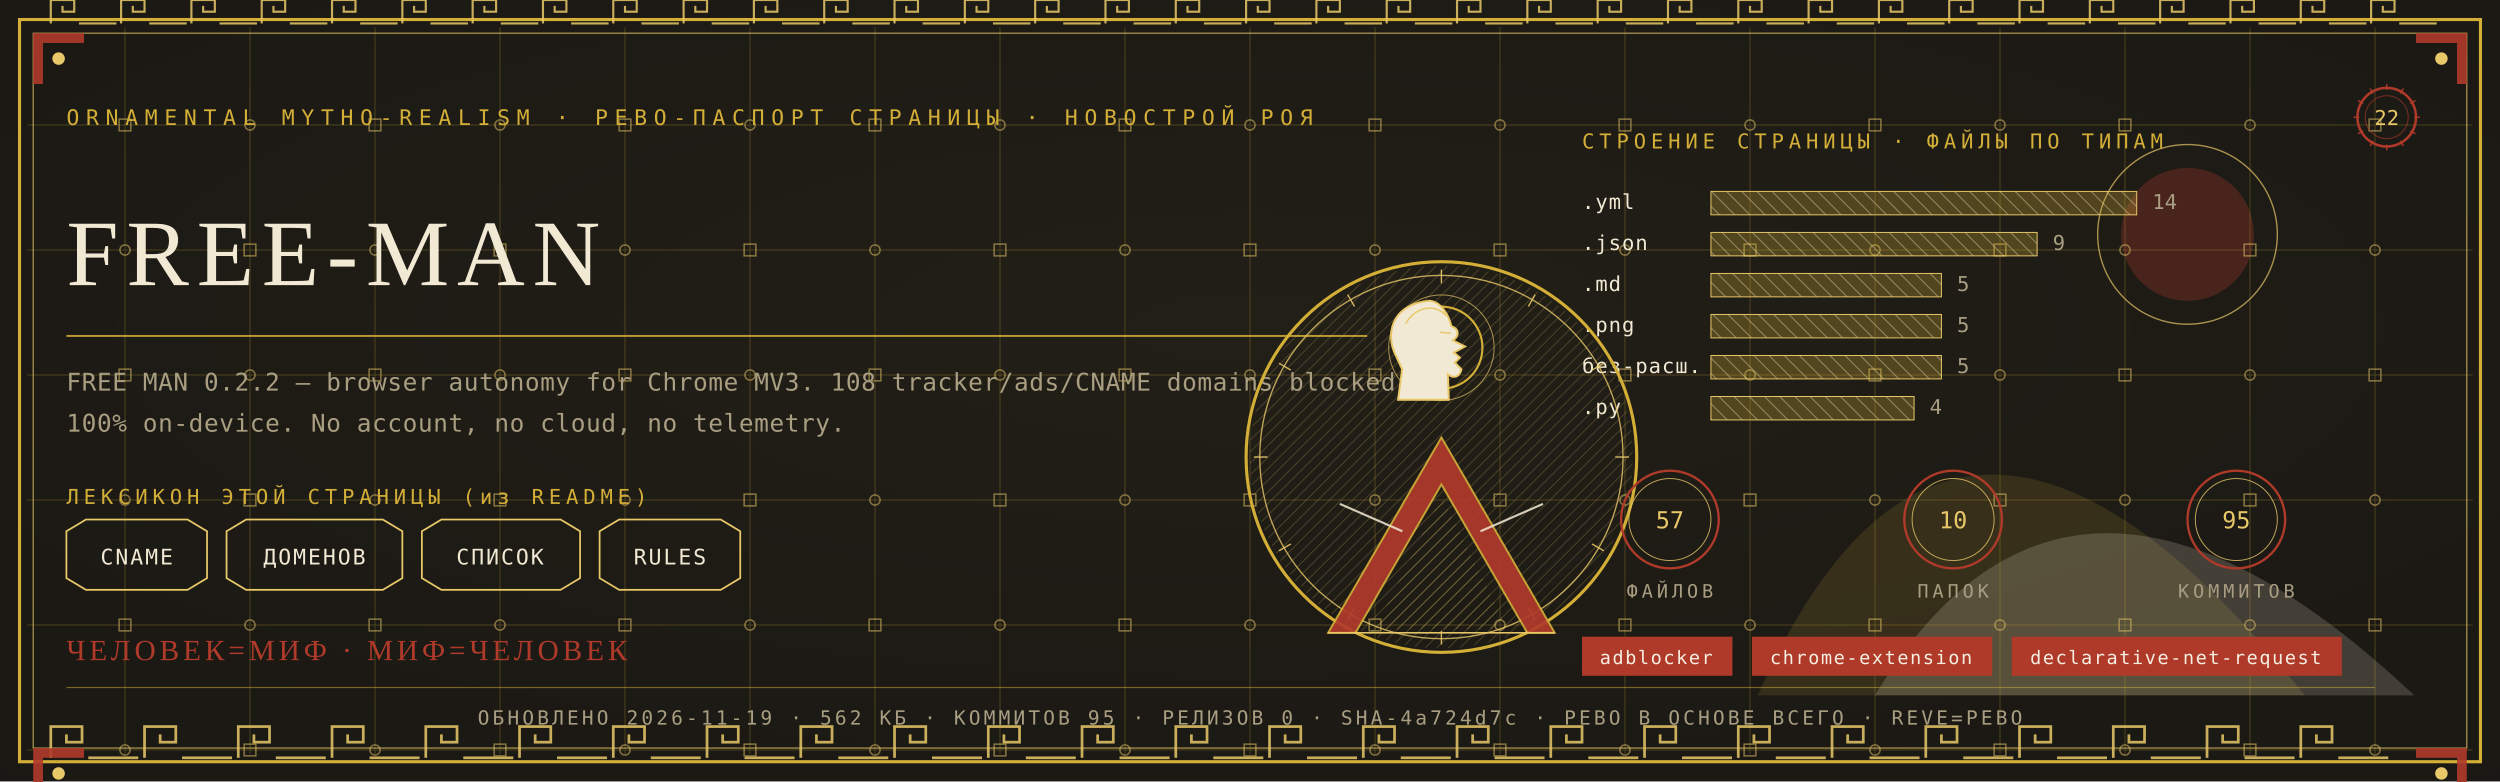
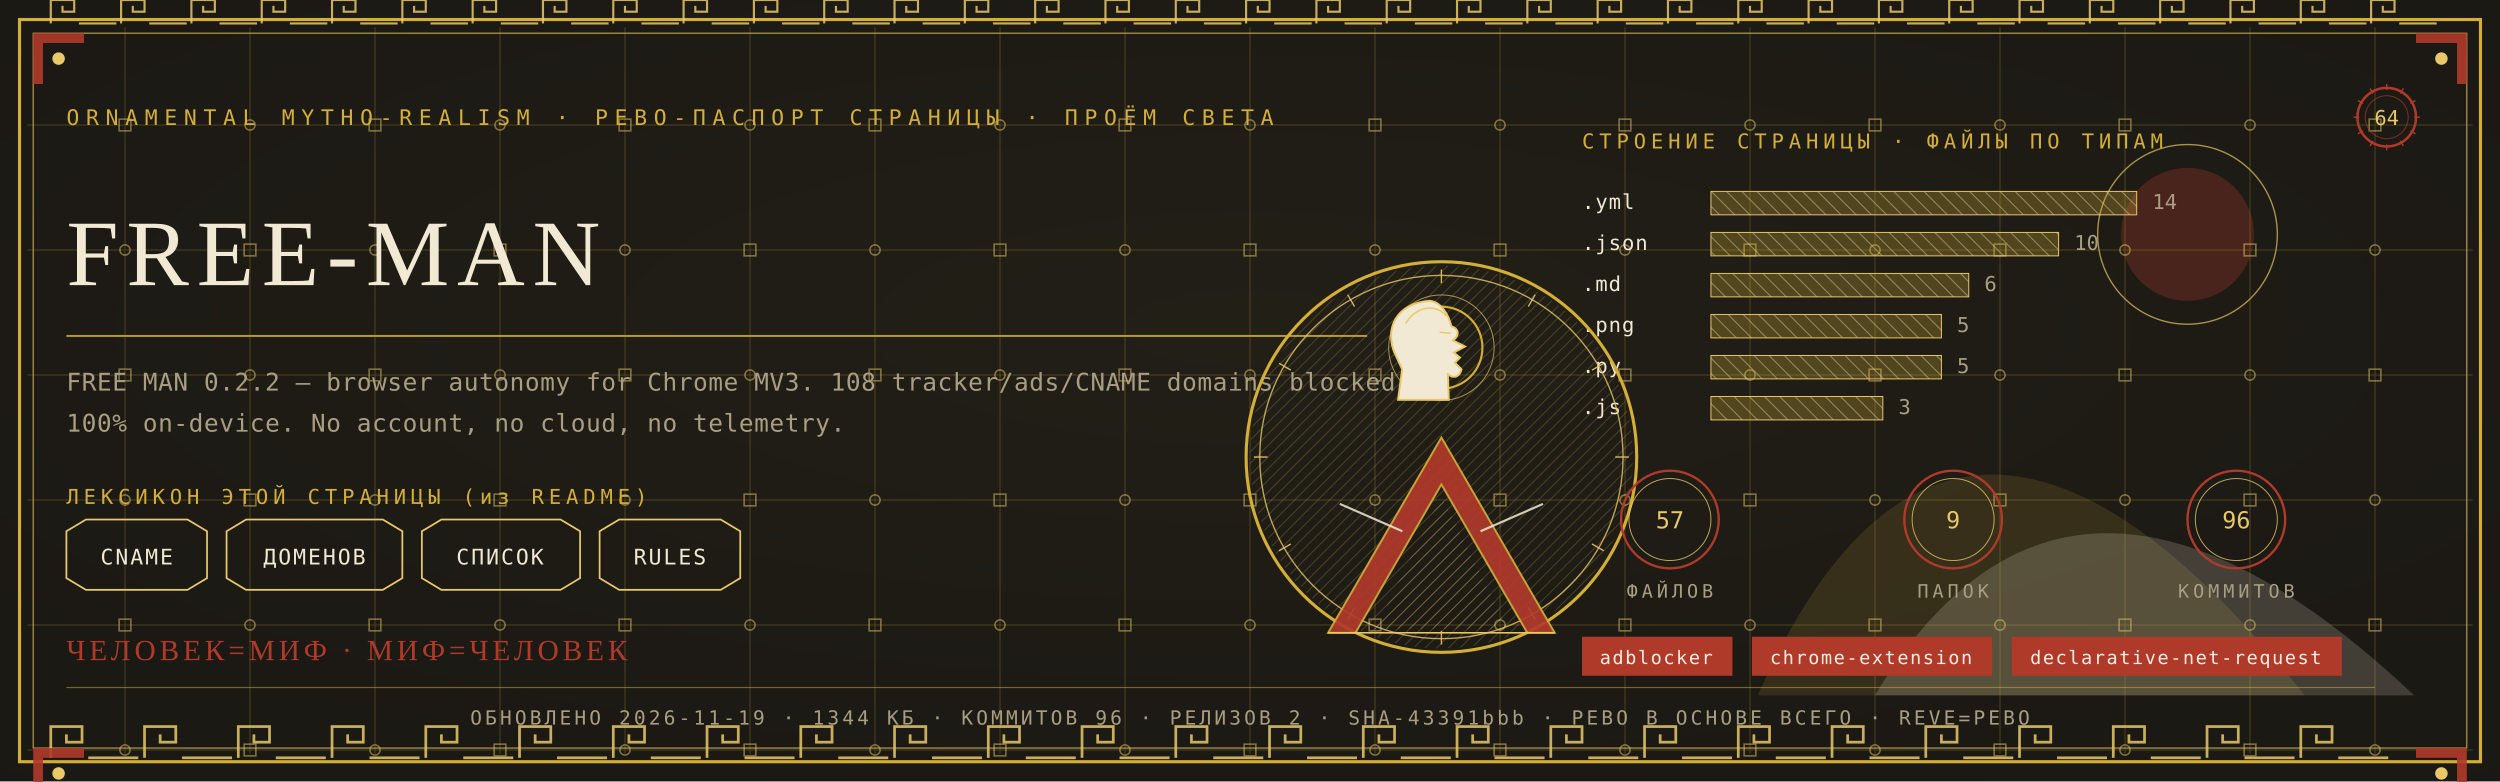
<svg xmlns="http://www.w3.org/2000/svg" viewBox="0 0 1280 400" width="1280" height="400">
  <defs>
-     <radialGradient id="rp22" cx="0.5" cy="0.42" r="1.1">
+     <radialGradient id="rp64" cx="0.5" cy="0.42" r="1.1">
      <stop offset="0" stop-color="#232017" />
      <stop offset="1" stop-color="#171512" />
    </radialGradient>
    <pattern id="hatchm" width="4.2" height="4.2" patternUnits="userSpaceOnUse" patternTransform="rotate(45)">
      <rect width="4.2" height="4.2" fill="none" />
      <line x1="0" y1="0" x2="0" y2="4.2" stroke="#E8C868" stroke-width="0.5" />
    </pattern>
    <pattern id="hatchv" width="5.5" height="5.5" patternUnits="userSpaceOnUse" patternTransform="rotate(-45)">
      <rect width="5.5" height="5.5" fill="none" />
      <line x1="0" y1="0" x2="0" y2="5.5" stroke="#F2E9D4" stroke-width="0.5" />
    </pattern>
  </defs>
  <rect width="1280" height="400" fill="#171512" />
-   <rect width="1280" height="400" fill="url(#rp22)" opacity="0.94" />
+   <rect width="1280" height="400" fill="url(#rp64)" opacity="0.94" />
  <path d="M 900 356 Q 1000 130 1180 356 Z" fill="#D4AF37" opacity="0.14" />
  <path d="M 960 356 Q 1060 190 1236 356 Z" fill="#F2E9D4" opacity="0.18" />
  <circle cx="1120" cy="120" r="34" fill="#B03A2A" opacity="0.30" />
  <circle cx="1120" cy="120" r="46" fill="none" stroke="#E8C868" stroke-width="0.7" opacity="0.7" />
  <g stroke="#D4AF37" stroke-width="0.45" opacity="0.30">
    <line x1="64" y1="14" x2="64" y2="386" />
    <line x1="128" y1="14" x2="128" y2="386" />
    <line x1="192" y1="14" x2="192" y2="386" />
    <line x1="256" y1="14" x2="256" y2="386" />
    <line x1="320" y1="14" x2="320" y2="386" />
    <line x1="384" y1="14" x2="384" y2="386" />
    <line x1="448" y1="14" x2="448" y2="386" />
    <line x1="512" y1="14" x2="512" y2="386" />
    <line x1="576" y1="14" x2="576" y2="386" />
    <line x1="640" y1="14" x2="640" y2="386" />
    <line x1="704" y1="14" x2="704" y2="386" />
    <line x1="768" y1="14" x2="768" y2="386" />
    <line x1="832" y1="14" x2="832" y2="386" />
    <line x1="896" y1="14" x2="896" y2="386" />
    <line x1="960" y1="14" x2="960" y2="386" />
    <line x1="1024" y1="14" x2="1024" y2="386" />
    <line x1="1088" y1="14" x2="1088" y2="386" />
    <line x1="1152" y1="14" x2="1152" y2="386" />
    <line x1="1216" y1="14" x2="1216" y2="386" />
    <line x1="14" y1="64" x2="1266" y2="64" />
    <line x1="14" y1="128" x2="1266" y2="128" />
    <line x1="14" y1="192" x2="1266" y2="192" />
    <line x1="14" y1="256" x2="1266" y2="256" />
    <line x1="14" y1="320" x2="1266" y2="320" />
    <line x1="14" y1="384" x2="1266" y2="384" />
  </g>
  <g fill="none" stroke="#E8C868" stroke-width="0.8" opacity="0.5">
    <rect x="61" y="61" width="6" height="6" />
    <circle cx="64" cy="128" r="2.6" />
    <rect x="61" y="189" width="6" height="6" />
    <circle cx="64" cy="256" r="2.6" />
    <rect x="61" y="317" width="6" height="6" />
    <circle cx="64" cy="384" r="2.6" />
    <circle cx="128" cy="64" r="2.6" />
    <rect x="125" y="125" width="6" height="6" />
    <circle cx="128" cy="192" r="2.6" />
    <rect x="125" y="253" width="6" height="6" />
    <circle cx="128" cy="320" r="2.6" />
    <rect x="125" y="381" width="6" height="6" />
    <rect x="189" y="61" width="6" height="6" />
    <circle cx="192" cy="128" r="2.6" />
    <rect x="189" y="189" width="6" height="6" />
    <circle cx="192" cy="256" r="2.6" />
    <rect x="189" y="317" width="6" height="6" />
    <circle cx="192" cy="384" r="2.6" />
    <circle cx="256" cy="64" r="2.6" />
    <rect x="253" y="125" width="6" height="6" />
    <circle cx="256" cy="192" r="2.6" />
    <rect x="253" y="253" width="6" height="6" />
    <circle cx="256" cy="320" r="2.6" />
    <rect x="253" y="381" width="6" height="6" />
    <rect x="317" y="61" width="6" height="6" />
    <circle cx="320" cy="128" r="2.6" />
    <rect x="317" y="189" width="6" height="6" />
    <circle cx="320" cy="256" r="2.6" />
    <rect x="317" y="317" width="6" height="6" />
    <circle cx="320" cy="384" r="2.6" />
    <circle cx="384" cy="64" r="2.6" />
    <rect x="381" y="125" width="6" height="6" />
    <circle cx="384" cy="192" r="2.6" />
    <rect x="381" y="253" width="6" height="6" />
    <circle cx="384" cy="320" r="2.6" />
    <rect x="381" y="381" width="6" height="6" />
    <rect x="445" y="61" width="6" height="6" />
    <circle cx="448" cy="128" r="2.6" />
    <rect x="445" y="189" width="6" height="6" />
    <circle cx="448" cy="256" r="2.6" />
    <rect x="445" y="317" width="6" height="6" />
    <circle cx="448" cy="384" r="2.6" />
    <circle cx="512" cy="64" r="2.6" />
    <rect x="509" y="125" width="6" height="6" />
    <circle cx="512" cy="192" r="2.6" />
    <rect x="509" y="253" width="6" height="6" />
    <circle cx="512" cy="320" r="2.6" />
    <rect x="509" y="381" width="6" height="6" />
    <rect x="573" y="61" width="6" height="6" />
    <circle cx="576" cy="128" r="2.6" />
    <rect x="573" y="189" width="6" height="6" />
    <circle cx="576" cy="256" r="2.6" />
    <rect x="573" y="317" width="6" height="6" />
    <circle cx="576" cy="384" r="2.6" />
    <circle cx="640" cy="64" r="2.6" />
    <rect x="637" y="125" width="6" height="6" />
    <circle cx="640" cy="192" r="2.6" />
    <rect x="637" y="253" width="6" height="6" />
    <circle cx="640" cy="320" r="2.6" />
    <rect x="637" y="381" width="6" height="6" />
    <rect x="701" y="61" width="6" height="6" />
    <circle cx="704" cy="128" r="2.6" />
    <rect x="701" y="189" width="6" height="6" />
    <circle cx="704" cy="256" r="2.6" />
    <rect x="701" y="317" width="6" height="6" />
    <circle cx="704" cy="384" r="2.6" />
    <circle cx="768" cy="64" r="2.6" />
    <rect x="765" y="125" width="6" height="6" />
    <circle cx="768" cy="192" r="2.6" />
    <rect x="765" y="253" width="6" height="6" />
    <circle cx="768" cy="320" r="2.6" />
    <rect x="765" y="381" width="6" height="6" />
    <rect x="829" y="61" width="6" height="6" />
    <circle cx="832" cy="128" r="2.6" />
    <rect x="829" y="189" width="6" height="6" />
    <circle cx="832" cy="256" r="2.6" />
    <rect x="829" y="317" width="6" height="6" />
    <circle cx="832" cy="384" r="2.6" />
    <circle cx="896" cy="64" r="2.6" />
    <rect x="893" y="125" width="6" height="6" />
    <circle cx="896" cy="192" r="2.6" />
    <rect x="893" y="253" width="6" height="6" />
    <circle cx="896" cy="320" r="2.6" />
    <rect x="893" y="381" width="6" height="6" />
    <rect x="957" y="61" width="6" height="6" />
    <circle cx="960" cy="128" r="2.6" />
    <rect x="957" y="189" width="6" height="6" />
    <circle cx="960" cy="256" r="2.6" />
    <rect x="957" y="317" width="6" height="6" />
    <circle cx="960" cy="384" r="2.6" />
    <circle cx="1024" cy="64" r="2.6" />
    <rect x="1021" y="125" width="6" height="6" />
    <circle cx="1024" cy="192" r="2.6" />
    <rect x="1021" y="253" width="6" height="6" />
    <circle cx="1024" cy="320" r="2.6" />
    <rect x="1021" y="381" width="6" height="6" />
    <rect x="1085" y="61" width="6" height="6" />
    <circle cx="1088" cy="128" r="2.6" />
    <rect x="1085" y="189" width="6" height="6" />
    <circle cx="1088" cy="256" r="2.6" />
    <rect x="1085" y="317" width="6" height="6" />
    <circle cx="1088" cy="384" r="2.6" />
    <circle cx="1152" cy="64" r="2.6" />
    <rect x="1149" y="125" width="6" height="6" />
    <circle cx="1152" cy="192" r="2.6" />
    <rect x="1149" y="253" width="6" height="6" />
    <circle cx="1152" cy="320" r="2.6" />
    <rect x="1149" y="381" width="6" height="6" />
    <rect x="1213" y="61" width="6" height="6" />
    <circle cx="1216" cy="128" r="2.6" />
    <rect x="1213" y="189" width="6" height="6" />
    <circle cx="1216" cy="256" r="2.6" />
    <rect x="1213" y="317" width="6" height="6" />
    <circle cx="1216" cy="384" r="2.6" />
  </g>
  <rect x="10" y="10" width="1260" height="380" fill="none" stroke="#D4AF37" stroke-width="1.6" />
  <rect x="17" y="17" width="1246" height="366" fill="none" stroke="#E8C868" stroke-width="0.6" opacity="0.75" />
  <g fill="none" stroke="#E8C868" stroke-width="1.4" opacity="0.85">
    <path d="M 26 388 L 26 372 L 42 372 L 42 380.0 L 34.0 380.0 L 34.0 376.0" />
    <line x1="45.2" y1="388" x2="70.8" y2="388" />
    <path d="M 74 388 L 74 372 L 90 372 L 90 380.0 L 82.0 380.0 L 82.0 376.0" />
    <line x1="93.2" y1="388" x2="118.8" y2="388" />
    <path d="M 122 388 L 122 372 L 138 372 L 138 380.0 L 130.0 380.0 L 130.0 376.0" />
    <line x1="141.2" y1="388" x2="166.8" y2="388" />
    <path d="M 170 388 L 170 372 L 186 372 L 186 380.0 L 178.0 380.0 L 178.0 376.0" />
    <line x1="189.2" y1="388" x2="214.8" y2="388" />
    <path d="M 218 388 L 218 372 L 234 372 L 234 380.0 L 226.0 380.0 L 226.0 376.0" />
    <line x1="237.2" y1="388" x2="262.8" y2="388" />
    <path d="M 266 388 L 266 372 L 282 372 L 282 380.0 L 274.0 380.0 L 274.0 376.0" />
    <line x1="285.2" y1="388" x2="310.8" y2="388" />
    <path d="M 314 388 L 314 372 L 330 372 L 330 380.0 L 322.0 380.0 L 322.0 376.0" />
    <line x1="333.2" y1="388" x2="358.8" y2="388" />
    <path d="M 362 388 L 362 372 L 378 372 L 378 380.0 L 370.0 380.0 L 370.0 376.0" />
    <line x1="381.2" y1="388" x2="406.8" y2="388" />
    <path d="M 410 388 L 410 372 L 426 372 L 426 380.0 L 418.0 380.0 L 418.0 376.0" />
    <line x1="429.2" y1="388" x2="454.8" y2="388" />
    <path d="M 458 388 L 458 372 L 474 372 L 474 380.0 L 466.0 380.0 L 466.0 376.0" />
    <line x1="477.2" y1="388" x2="502.8" y2="388" />
    <path d="M 506 388 L 506 372 L 522 372 L 522 380.0 L 514.0 380.0 L 514.0 376.0" />
    <line x1="525.2" y1="388" x2="550.8" y2="388" />
    <path d="M 554 388 L 554 372 L 570 372 L 570 380.0 L 562.0 380.0 L 562.0 376.0" />
    <line x1="573.2" y1="388" x2="598.8" y2="388" />
    <path d="M 602 388 L 602 372 L 618 372 L 618 380.0 L 610.0 380.0 L 610.0 376.0" />
    <line x1="621.2" y1="388" x2="646.8" y2="388" />
    <path d="M 650 388 L 650 372 L 666 372 L 666 380.0 L 658.0 380.0 L 658.0 376.0" />
    <line x1="669.2" y1="388" x2="694.8" y2="388" />
    <path d="M 698 388 L 698 372 L 714 372 L 714 380.0 L 706.0 380.0 L 706.0 376.0" />
    <line x1="717.2" y1="388" x2="742.8" y2="388" />
    <path d="M 746 388 L 746 372 L 762 372 L 762 380.0 L 754.0 380.0 L 754.0 376.0" />
    <line x1="765.2" y1="388" x2="790.8" y2="388" />
    <path d="M 794 388 L 794 372 L 810 372 L 810 380.0 L 802.0 380.0 L 802.0 376.0" />
    <line x1="813.2" y1="388" x2="838.8" y2="388" />
    <path d="M 842 388 L 842 372 L 858 372 L 858 380.0 L 850.0 380.0 L 850.0 376.0" />
    <line x1="861.2" y1="388" x2="886.8" y2="388" />
    <path d="M 890 388 L 890 372 L 906 372 L 906 380.0 L 898.0 380.0 L 898.0 376.0" />
    <line x1="909.2" y1="388" x2="934.8" y2="388" />
    <path d="M 938 388 L 938 372 L 954 372 L 954 380.0 L 946.0 380.0 L 946.0 376.0" />
    <line x1="957.2" y1="388" x2="982.8" y2="388" />
    <path d="M 986 388 L 986 372 L 1002 372 L 1002 380.0 L 994.0 380.0 L 994.0 376.0" />
    <line x1="1005.2" y1="388" x2="1030.8" y2="388" />
    <path d="M 1034 388 L 1034 372 L 1050 372 L 1050 380.0 L 1042.0 380.0 L 1042.0 376.0" />
    <line x1="1053.2" y1="388" x2="1078.8" y2="388" />
    <path d="M 1082 388 L 1082 372 L 1098 372 L 1098 380.0 L 1090.0 380.0 L 1090.0 376.0" />
    <line x1="1101.2" y1="388" x2="1126.8" y2="388" />
    <path d="M 1130 388 L 1130 372 L 1146 372 L 1146 380.0 L 1138.0 380.0 L 1138.0 376.0" />
    <line x1="1149.2" y1="388" x2="1174.8" y2="388" />
    <path d="M 1178 388 L 1178 372 L 1194 372 L 1194 380.0 L 1186.0 380.0 L 1186.0 376.0" />
    <line x1="1197.2" y1="388" x2="1222.8" y2="388" />
  </g>
  <g fill="none" stroke="#E8C868" stroke-width="1.1" opacity="0.85">
    <path d="M 26 12 L 26 0 L 38 0 L 38 6.0 L 32.0 6.0 L 32.0 3.0" />
    <line x1="40.4" y1="12" x2="59.6" y2="12" />
    <path d="M 62 12 L 62 0 L 74 0 L 74 6.0 L 68.0 6.0 L 68.0 3.0" />
    <line x1="76.4" y1="12" x2="95.6" y2="12" />
    <path d="M 98 12 L 98 0 L 110 0 L 110 6.0 L 104.0 6.0 L 104.0 3.0" />
    <line x1="112.4" y1="12" x2="131.6" y2="12" />
    <path d="M 134 12 L 134 0 L 146 0 L 146 6.0 L 140.0 6.0 L 140.0 3.0" />
    <line x1="148.4" y1="12" x2="167.6" y2="12" />
    <path d="M 170 12 L 170 0 L 182 0 L 182 6.0 L 176.0 6.0 L 176.0 3.0" />
    <line x1="184.4" y1="12" x2="203.6" y2="12" />
    <path d="M 206 12 L 206 0 L 218 0 L 218 6.0 L 212.0 6.0 L 212.0 3.0" />
    <line x1="220.4" y1="12" x2="239.6" y2="12" />
    <path d="M 242 12 L 242 0 L 254 0 L 254 6.0 L 248.0 6.0 L 248.0 3.0" />
    <line x1="256.4" y1="12" x2="275.6" y2="12" />
    <path d="M 278 12 L 278 0 L 290 0 L 290 6.0 L 284.0 6.0 L 284.0 3.0" />
    <line x1="292.4" y1="12" x2="311.6" y2="12" />
    <path d="M 314 12 L 314 0 L 326 0 L 326 6.0 L 320.0 6.0 L 320.0 3.0" />
    <line x1="328.4" y1="12" x2="347.6" y2="12" />
    <path d="M 350 12 L 350 0 L 362 0 L 362 6.0 L 356.0 6.0 L 356.0 3.0" />
    <line x1="364.4" y1="12" x2="383.6" y2="12" />
    <path d="M 386 12 L 386 0 L 398 0 L 398 6.0 L 392.0 6.0 L 392.0 3.0" />
    <line x1="400.4" y1="12" x2="419.6" y2="12" />
    <path d="M 422 12 L 422 0 L 434 0 L 434 6.0 L 428.0 6.0 L 428.0 3.0" />
    <line x1="436.4" y1="12" x2="455.6" y2="12" />
    <path d="M 458 12 L 458 0 L 470 0 L 470 6.0 L 464.0 6.0 L 464.0 3.0" />
    <line x1="472.4" y1="12" x2="491.6" y2="12" />
    <path d="M 494 12 L 494 0 L 506 0 L 506 6.0 L 500.0 6.0 L 500.0 3.0" />
    <line x1="508.4" y1="12" x2="527.6" y2="12" />
    <path d="M 530 12 L 530 0 L 542 0 L 542 6.0 L 536.0 6.0 L 536.0 3.0" />
    <line x1="544.4" y1="12" x2="563.6" y2="12" />
    <path d="M 566 12 L 566 0 L 578 0 L 578 6.0 L 572.0 6.0 L 572.0 3.0" />
    <line x1="580.4" y1="12" x2="599.6" y2="12" />
    <path d="M 602 12 L 602 0 L 614 0 L 614 6.0 L 608.0 6.0 L 608.0 3.0" />
    <line x1="616.4" y1="12" x2="635.6" y2="12" />
    <path d="M 638 12 L 638 0 L 650 0 L 650 6.0 L 644.0 6.0 L 644.0 3.0" />
    <line x1="652.4" y1="12" x2="671.6" y2="12" />
    <path d="M 674 12 L 674 0 L 686 0 L 686 6.0 L 680.0 6.0 L 680.0 3.0" />
    <line x1="688.4" y1="12" x2="707.6" y2="12" />
    <path d="M 710 12 L 710 0 L 722 0 L 722 6.0 L 716.0 6.0 L 716.0 3.0" />
    <line x1="724.4" y1="12" x2="743.6" y2="12" />
    <path d="M 746 12 L 746 0 L 758 0 L 758 6.0 L 752.0 6.0 L 752.0 3.0" />
    <line x1="760.4" y1="12" x2="779.6" y2="12" />
    <path d="M 782 12 L 782 0 L 794 0 L 794 6.0 L 788.0 6.0 L 788.0 3.0" />
    <line x1="796.4" y1="12" x2="815.6" y2="12" />
    <path d="M 818 12 L 818 0 L 830 0 L 830 6.0 L 824.0 6.0 L 824.0 3.0" />
    <line x1="832.4" y1="12" x2="851.6" y2="12" />
    <path d="M 854 12 L 854 0 L 866 0 L 866 6.0 L 860.0 6.0 L 860.0 3.0" />
    <line x1="868.4" y1="12" x2="887.6" y2="12" />
    <path d="M 890 12 L 890 0 L 902 0 L 902 6.0 L 896.0 6.0 L 896.0 3.0" />
    <line x1="904.4" y1="12" x2="923.6" y2="12" />
    <path d="M 926 12 L 926 0 L 938 0 L 938 6.0 L 932.0 6.0 L 932.0 3.0" />
    <line x1="940.4" y1="12" x2="959.6" y2="12" />
    <path d="M 962 12 L 962 0 L 974 0 L 974 6.0 L 968.0 6.0 L 968.0 3.0" />
    <line x1="976.4" y1="12" x2="995.6" y2="12" />
    <path d="M 998 12 L 998 0 L 1010 0 L 1010 6.0 L 1004.0 6.0 L 1004.0 3.0" />
    <line x1="1012.4" y1="12" x2="1031.6" y2="12" />
    <path d="M 1034 12 L 1034 0 L 1046 0 L 1046 6.0 L 1040.0 6.0 L 1040.0 3.0" />
    <line x1="1048.4" y1="12" x2="1067.6" y2="12" />
    <path d="M 1070 12 L 1070 0 L 1082 0 L 1082 6.0 L 1076.0 6.0 L 1076.0 3.0" />
    <line x1="1084.4" y1="12" x2="1103.6" y2="12" />
    <path d="M 1106 12 L 1106 0 L 1118 0 L 1118 6.0 L 1112.0 6.0 L 1112.0 3.0" />
    <line x1="1120.4" y1="12" x2="1139.6" y2="12" />
    <path d="M 1142 12 L 1142 0 L 1154 0 L 1154 6.0 L 1148.0 6.0 L 1148.0 3.0" />
    <line x1="1156.4" y1="12" x2="1175.6" y2="12" />
    <path d="M 1178 12 L 1178 0 L 1190 0 L 1190 6.0 L 1184.0 6.0 L 1184.0 3.0" />
    <line x1="1192.4" y1="12" x2="1211.6" y2="12" />
    <path d="M 1214 12 L 1214 0 L 1226 0 L 1226 6.0 L 1220.0 6.0 L 1220.0 3.0" />
    <line x1="1228.4" y1="12" x2="1247.6" y2="12" />
  </g>
  <g transform="translate(17,17) scale(1,1)">
    <path d="M 0 0 L 26 0 L 26 5 L 5 5 L 5 26 L 0 26 Z" fill="#B03A2A" opacity="0.9" />
    <circle cx="13" cy="13" r="3.2" fill="#E8C868" />
  </g>
  <g transform="translate(1263,17) scale(-1,1)">
    <path d="M 0 0 L 26 0 L 26 5 L 5 5 L 5 26 L 0 26 Z" fill="#B03A2A" opacity="0.9" />
    <circle cx="13" cy="13" r="3.2" fill="#E8C868" />
  </g>
  <g transform="translate(17,383) scale(1,1)">
    <path d="M 0 0 L 26 0 L 26 5 L 5 5 L 5 26 L 0 26 Z" fill="#B03A2A" opacity="0.9" />
    <circle cx="13" cy="13" r="3.2" fill="#E8C868" />
  </g>
  <g transform="translate(1263,383) scale(-1,1)">
    <path d="M 0 0 L 26 0 L 26 5 L 5 5 L 5 26 L 0 26 Z" fill="#B03A2A" opacity="0.9" />
    <circle cx="13" cy="13" r="3.2" fill="#E8C868" />
  </g>
-   <text x="34" y="64" font-family="'Cascadia Mono', ui-monospace, Consolas, monospace" font-size="11" fill="#D4AF37" letter-spacing="3.4">ORNAMENTAL MYTHO-REALISM · РЕВО-ПАСПОРТ СТРАНИЦЫ · НОВОСТРОЙ РОЯ</text>
+   <text x="34" y="64" font-family="'Cascadia Mono', ui-monospace, Consolas, monospace" font-size="11" fill="#D4AF37" letter-spacing="3.4">ORNAMENTAL MYTHO-REALISM · РЕВО-ПАСПОРТ СТРАНИЦЫ · ПРОЁМ СВЕТА</text>
  <g transform="translate(1222,60)">
    <circle r="15" fill="none" stroke="#B03A2A" stroke-width="1.3" />
    <circle r="11" fill="none" stroke="#B03A2A" stroke-width="0.55" opacity="0.6" />
-     <text y="4" text-anchor="middle" font-family="'Cascadia Mono', ui-monospace, Consolas, monospace" font-size="10.5" fill="#E8C868">22</text>
+     <text y="4" text-anchor="middle" font-family="'Cascadia Mono', ui-monospace, Consolas, monospace" font-size="10.5" fill="#E8C868">64</text>
    <g stroke="#B03A2A" stroke-width="0.7">
      <line x1="0" y1="-17" x2="0" y2="-14" transform="rotate(0)" />
      <line x1="0" y1="-17" x2="0" y2="-14" transform="rotate(30)" />
      <line x1="0" y1="-17" x2="0" y2="-14" transform="rotate(60)" />
      <line x1="0" y1="-17" x2="0" y2="-14" transform="rotate(90)" />
      <line x1="0" y1="-17" x2="0" y2="-14" transform="rotate(120)" />
      <line x1="0" y1="-17" x2="0" y2="-14" transform="rotate(150)" />
      <line x1="0" y1="-17" x2="0" y2="-14" transform="rotate(180)" />
      <line x1="0" y1="-17" x2="0" y2="-14" transform="rotate(210)" />
      <line x1="0" y1="-17" x2="0" y2="-14" transform="rotate(240)" />
      <line x1="0" y1="-17" x2="0" y2="-14" transform="rotate(270)" />
      <line x1="0" y1="-17" x2="0" y2="-14" transform="rotate(300)" />
      <line x1="0" y1="-17" x2="0" y2="-14" transform="rotate(330)" />
    </g>
  </g>
  <text x="34" y="146" font-family="Georgia, 'Times New Roman', serif" font-size="48.0" fill="#F2E9D4" letter-spacing="4">FREE-MAN</text>
  <line x1="34" y1="172" x2="700" y2="172" stroke="#D4AF37" stroke-width="1" opacity="0.85" />
  <text x="34" y="200" font-family="'Cascadia Mono', ui-monospace, Consolas, monospace" font-size="12.5" fill="#A99E82" letter-spacing="0.3">FREE MAN 0.2.2 — browser autonomy for Chrome MV3. 108 tracker/ads/CNAME domains blocked</text>
  <text x="34" y="221" font-family="'Cascadia Mono', ui-monospace, Consolas, monospace" font-size="12.5" fill="#A99E82" letter-spacing="0.3">100% on-device. No account, no cloud, no telemetry.</text>
  <text x="34" y="258" font-family="'Cascadia Mono', ui-monospace, Consolas, monospace" font-size="10.5" fill="#D4AF37" letter-spacing="2.5">ЛЕКСИКОН ЭТОЙ СТРАНИЦЫ (из README)</text>
  <path d="M 34 272 L 44 266 L 96 266 L 106 272 L 106 296 L 96 302 L 44 302 L 34 296 Z" fill="none" stroke="#E8C868" stroke-width="0.9" />
  <text x="70" y="289" text-anchor="middle" font-family="'Cascadia Mono', ui-monospace, Consolas, monospace" font-size="11" fill="#F2E9D4" letter-spacing="1">CNAME</text>
  <path d="M 116 272 L 126 266 L 196 266 L 206 272 L 206 296 L 196 302 L 126 302 L 116 296 Z" fill="none" stroke="#E8C868" stroke-width="0.9" />
  <text x="161" y="289" text-anchor="middle" font-family="'Cascadia Mono', ui-monospace, Consolas, monospace" font-size="11" fill="#F2E9D4" letter-spacing="1">ДОМЕНОВ</text>
  <path d="M 216 272 L 226 266 L 287 266 L 297 272 L 297 296 L 287 302 L 226 302 L 216 296 Z" fill="none" stroke="#E8C868" stroke-width="0.9" />
  <text x="256" y="289" text-anchor="middle" font-family="'Cascadia Mono', ui-monospace, Consolas, monospace" font-size="11" fill="#F2E9D4" letter-spacing="1">СПИСОК</text>
  <path d="M 307 272 L 317 266 L 369 266 L 379 272 L 379 296 L 369 302 L 317 302 L 307 296 Z" fill="none" stroke="#E8C868" stroke-width="0.9" />
  <text x="343" y="289" text-anchor="middle" font-family="'Cascadia Mono', ui-monospace, Consolas, monospace" font-size="11" fill="#F2E9D4" letter-spacing="1">RULES</text>
  <text x="810" y="76" font-family="'Cascadia Mono', ui-monospace, Consolas, monospace" font-size="10.5" fill="#D4AF37" letter-spacing="2.5">СТРОЕНИЕ СТРАНИЦЫ · ФАЙЛЫ ПО ТИПАМ</text>
  <text x="810" y="107" font-family="'Cascadia Mono', ui-monospace, Consolas, monospace" font-size="10.5" fill="#F2E9D4" letter-spacing="0.5">.yml</text>
  <rect x="876" y="98" width="218" height="12" fill="url(#hatchv)" opacity="0.9" />
  <rect x="876" y="98" width="218" height="12" fill="#D4AF37" opacity="0.28" />
  <rect x="876" y="98" width="218" height="12" fill="none" stroke="#E8C868" stroke-width="0.5" />
  <text x="1102" y="107" font-family="'Cascadia Mono', ui-monospace, Consolas, monospace" font-size="10.5" fill="#A99E82">14</text>
  <text x="810" y="128" font-family="'Cascadia Mono', ui-monospace, Consolas, monospace" font-size="10.5" fill="#F2E9D4" letter-spacing="0.5">.json</text>
-   <rect x="876" y="119" width="167" height="12" fill="url(#hatchv)" opacity="0.9" />
-   <rect x="876" y="119" width="167" height="12" fill="#D4AF37" opacity="0.28" />
-   <rect x="876" y="119" width="167" height="12" fill="none" stroke="#E8C868" stroke-width="0.5" />
-   <text x="1051" y="128" font-family="'Cascadia Mono', ui-monospace, Consolas, monospace" font-size="10.5" fill="#A99E82">9</text>
+   <rect x="876" y="119" width="178" height="12" fill="url(#hatchv)" opacity="0.9" />
+   <rect x="876" y="119" width="178" height="12" fill="#D4AF37" opacity="0.28" />
+   <rect x="876" y="119" width="178" height="12" fill="none" stroke="#E8C868" stroke-width="0.5" />
+   <text x="1062" y="128" font-family="'Cascadia Mono', ui-monospace, Consolas, monospace" font-size="10.5" fill="#A99E82">10</text>
  <text x="810" y="149" font-family="'Cascadia Mono', ui-monospace, Consolas, monospace" font-size="10.5" fill="#F2E9D4" letter-spacing="0.5">.md</text>
-   <rect x="876" y="140" width="118" height="12" fill="url(#hatchv)" opacity="0.9" />
-   <rect x="876" y="140" width="118" height="12" fill="#D4AF37" opacity="0.28" />
-   <rect x="876" y="140" width="118" height="12" fill="none" stroke="#E8C868" stroke-width="0.5" />
-   <text x="1002" y="149" font-family="'Cascadia Mono', ui-monospace, Consolas, monospace" font-size="10.5" fill="#A99E82">5</text>
+   <rect x="876" y="140" width="132" height="12" fill="url(#hatchv)" opacity="0.9" />
+   <rect x="876" y="140" width="132" height="12" fill="#D4AF37" opacity="0.28" />
+   <rect x="876" y="140" width="132" height="12" fill="none" stroke="#E8C868" stroke-width="0.5" />
+   <text x="1016" y="149" font-family="'Cascadia Mono', ui-monospace, Consolas, monospace" font-size="10.5" fill="#A99E82">6</text>
  <text x="810" y="170" font-family="'Cascadia Mono', ui-monospace, Consolas, monospace" font-size="10.5" fill="#F2E9D4" letter-spacing="0.5">.png</text>
  <rect x="876" y="161" width="118" height="12" fill="url(#hatchv)" opacity="0.9" />
  <rect x="876" y="161" width="118" height="12" fill="#D4AF37" opacity="0.28" />
  <rect x="876" y="161" width="118" height="12" fill="none" stroke="#E8C868" stroke-width="0.5" />
  <text x="1002" y="170" font-family="'Cascadia Mono', ui-monospace, Consolas, monospace" font-size="10.5" fill="#A99E82">5</text>
-   <text x="810" y="191" font-family="'Cascadia Mono', ui-monospace, Consolas, monospace" font-size="10.5" fill="#F2E9D4" letter-spacing="0.5">без-расш.</text>
+   <text x="810" y="191" font-family="'Cascadia Mono', ui-monospace, Consolas, monospace" font-size="10.5" fill="#F2E9D4" letter-spacing="0.5">.py</text>
  <rect x="876" y="182" width="118" height="12" fill="url(#hatchv)" opacity="0.9" />
  <rect x="876" y="182" width="118" height="12" fill="#D4AF37" opacity="0.28" />
  <rect x="876" y="182" width="118" height="12" fill="none" stroke="#E8C868" stroke-width="0.5" />
  <text x="1002" y="191" font-family="'Cascadia Mono', ui-monospace, Consolas, monospace" font-size="10.5" fill="#A99E82">5</text>
-   <text x="810" y="212" font-family="'Cascadia Mono', ui-monospace, Consolas, monospace" font-size="10.5" fill="#F2E9D4" letter-spacing="0.5">.py</text>
-   <rect x="876" y="203" width="104" height="12" fill="url(#hatchv)" opacity="0.9" />
-   <rect x="876" y="203" width="104" height="12" fill="#D4AF37" opacity="0.28" />
-   <rect x="876" y="203" width="104" height="12" fill="none" stroke="#E8C868" stroke-width="0.5" />
-   <text x="988" y="212" font-family="'Cascadia Mono', ui-monospace, Consolas, monospace" font-size="10.5" fill="#A99E82">4</text>
+   <text x="810" y="212" font-family="'Cascadia Mono', ui-monospace, Consolas, monospace" font-size="10.5" fill="#F2E9D4" letter-spacing="0.5">.js</text>
+   <rect x="876" y="203" width="88" height="12" fill="url(#hatchv)" opacity="0.9" />
+   <rect x="876" y="203" width="88" height="12" fill="#D4AF37" opacity="0.28" />
+   <rect x="876" y="203" width="88" height="12" fill="none" stroke="#E8C868" stroke-width="0.5" />
+   <text x="972" y="212" font-family="'Cascadia Mono', ui-monospace, Consolas, monospace" font-size="10.5" fill="#A99E82">3</text>
  <g transform="translate(738,234)">
    <circle r="100" fill="none" stroke="#D4AF37" stroke-width="1.6" />
    <circle r="93" fill="none" stroke="#E8C868" stroke-width="0.7" opacity="0.8" />
    <circle r="98" fill="url(#hatchm)" opacity="0.4" />
    <g stroke="#E8C868" stroke-width="0.7" opacity="0.9">
      <line x1="0" y1="-96" x2="0" y2="-89" transform="rotate(0)" />
      <line x1="0" y1="-96" x2="0" y2="-89" transform="rotate(30)" />
      <line x1="0" y1="-96" x2="0" y2="-89" transform="rotate(60)" />
      <line x1="0" y1="-96" x2="0" y2="-89" transform="rotate(90)" />
      <line x1="0" y1="-96" x2="0" y2="-89" transform="rotate(120)" />
      <line x1="0" y1="-96" x2="0" y2="-89" transform="rotate(150)" />
      <line x1="0" y1="-96" x2="0" y2="-89" transform="rotate(180)" />
      <line x1="0" y1="-96" x2="0" y2="-89" transform="rotate(210)" />
      <line x1="0" y1="-96" x2="0" y2="-89" transform="rotate(240)" />
      <line x1="0" y1="-96" x2="0" y2="-89" transform="rotate(270)" />
      <line x1="0" y1="-96" x2="0" y2="-89" transform="rotate(300)" />
      <line x1="0" y1="-96" x2="0" y2="-89" transform="rotate(330)" />
    </g>
    <circle cy="-56" r="21" fill="none" stroke="#D4AF37" stroke-width="1.1" />
    <circle cy="-56" r="27" fill="none" stroke="#E8C868" stroke-width="0.5" opacity="0.7" />
    <path d="M -6.0 -80.0 C -23.5 -78.7 -28.7 -65.7 -24.3 -54.0 L -20.1 -44.9 L -22.2 -29.3 L 3.8 -29.3 L 3.3 -42.3 C 6.9 -39.7 9.5 -41.5 10.3 -44.9 L 6.9 -48.3 L 9.5 -50.9 L 6.4 -53.5 L 12.1 -56.6 L 5.9 -59.7 C 9.5 -62.3 9.0 -65.7 5.1 -67.0 C 3.8 -72.7 -0.1 -79.5 -6.0 -80.0 Z" fill="#F2E9D4" stroke="#E8C868" stroke-width="1.0" />
    <g fill="none" stroke="#E8C868" stroke-width="0.8" opacity="0.95">
      <path d="M -18.3 -68.3 C -13.1 -77.4 -2.7 -78.7 2.5 -72.2" />
      <path d="M -0.9 -63.9 L 4.8 -63.4" />
    </g>
    <path d="M -58.0 90.0 L 0 -10.0 L 58.0 90.0 L 44.0 90.0 L 0 14.0 L -44.0 90.0 Z" fill="#B03A2A" opacity="0.92" stroke="#D4AF37" stroke-width="1.0" />
    <path d="M -34.0 88.0 L 0 20.0 L 34.0 88.0" fill="url(#hatchm)" opacity="0.5" stroke="none" />
    <path d="M -58.0 90.0 L 58.0 90.0" fill="none" stroke="#E8C868" stroke-width="0.8" />
    <path d="M -52.0 24.0 L -20.0 38.0" fill="none" stroke="#F2E9D4" stroke-width="1.1" opacity="0.85" />
    <path d="M 52.0 24.0 L 20.0 38.0" fill="none" stroke="#F2E9D4" stroke-width="1.1" opacity="0.85" />
  </g>
  <g transform="translate(855,266)">
    <circle r="25" fill="none" stroke="#B03A2A" stroke-width="1.2" />
    <circle r="21" fill="none" stroke="#E8C868" stroke-width="0.5" opacity="0.8" />
    <text y="4.5" text-anchor="middle" font-family="'Cascadia Mono', ui-monospace, Consolas, monospace" font-size="12" fill="#E8C868">57</text>
    <text y="40" text-anchor="middle" font-family="'Cascadia Mono', ui-monospace, Consolas, monospace" font-size="9.5" fill="#A99E82" letter-spacing="2">ФАЙЛОВ</text>
  </g>
  <g transform="translate(1000,266)">
    <circle r="25" fill="none" stroke="#B03A2A" stroke-width="1.2" />
    <circle r="21" fill="none" stroke="#E8C868" stroke-width="0.5" opacity="0.8" />
-     <text y="4.5" text-anchor="middle" font-family="'Cascadia Mono', ui-monospace, Consolas, monospace" font-size="12" fill="#E8C868">10</text>
+     <text y="4.5" text-anchor="middle" font-family="'Cascadia Mono', ui-monospace, Consolas, monospace" font-size="12" fill="#E8C868">9</text>
    <text y="40" text-anchor="middle" font-family="'Cascadia Mono', ui-monospace, Consolas, monospace" font-size="9.5" fill="#A99E82" letter-spacing="2">ПАПОК</text>
  </g>
  <g transform="translate(1145,266)">
    <circle r="25" fill="none" stroke="#B03A2A" stroke-width="1.2" />
    <circle r="21" fill="none" stroke="#E8C868" stroke-width="0.5" opacity="0.8" />
-     <text y="4.5" text-anchor="middle" font-family="'Cascadia Mono', ui-monospace, Consolas, monospace" font-size="12" fill="#E8C868">95</text>
+     <text y="4.5" text-anchor="middle" font-family="'Cascadia Mono', ui-monospace, Consolas, monospace" font-size="12" fill="#E8C868">96</text>
    <text y="40" text-anchor="middle" font-family="'Cascadia Mono', ui-monospace, Consolas, monospace" font-size="9.5" fill="#A99E82" letter-spacing="2">КОММИТОВ</text>
  </g>
  <rect x="810" y="326" rx="0" width="77" height="20" fill="#B03A2A" />
  <text x="848" y="340" text-anchor="middle" font-family="'Cascadia Mono', ui-monospace, Consolas, monospace" font-size="9.5" fill="#F5EFE2" letter-spacing="0.8">adblocker</text>
  <rect x="897" y="326" rx="0" width="123" height="20" fill="#B03A2A" />
  <text x="958" y="340" text-anchor="middle" font-family="'Cascadia Mono', ui-monospace, Consolas, monospace" font-size="9.5" fill="#F5EFE2" letter-spacing="0.8">chrome-extension</text>
  <rect x="1030" y="326" rx="0" width="169" height="20" fill="#B03A2A" />
  <text x="1114" y="340" text-anchor="middle" font-family="'Cascadia Mono', ui-monospace, Consolas, monospace" font-size="9.5" fill="#F5EFE2" letter-spacing="0.8">declarative-net-request</text>
  <text x="34" y="338" font-family="Georgia, 'Times New Roman', serif" font-size="15" fill="#B03A2A" letter-spacing="2">ЧЕЛОВЕК=МИФ · МИФ=ЧЕЛОВЕК</text>
  <line x1="34" y1="352" x2="1216" y2="352" stroke="#D4AF37" stroke-width="0.6" opacity="0.5" />
-   <text x="640" y="371" text-anchor="middle" font-family="'Cascadia Mono', ui-monospace, Consolas, monospace" font-size="10" fill="#A99E82" letter-spacing="1.6">ОБНОВЛЕНО 2026-11-19 · 562 КБ · КОММИТОВ 95 · РЕЛИЗОВ 0 · SHA-4a724d7c · РЕВО В ОСНОВЕ ВСЕГО · REVE=РЕВО</text>
+   <text x="640" y="371" text-anchor="middle" font-family="'Cascadia Mono', ui-monospace, Consolas, monospace" font-size="10" fill="#A99E82" letter-spacing="1.6">ОБНОВЛЕНО 2026-11-19 · 1344 КБ · КОММИТОВ 96 · РЕЛИЗОВ 2 · SHA-43391bbb · РЕВО В ОСНОВЕ ВСЕГО · REVE=РЕВО</text>
</svg>
